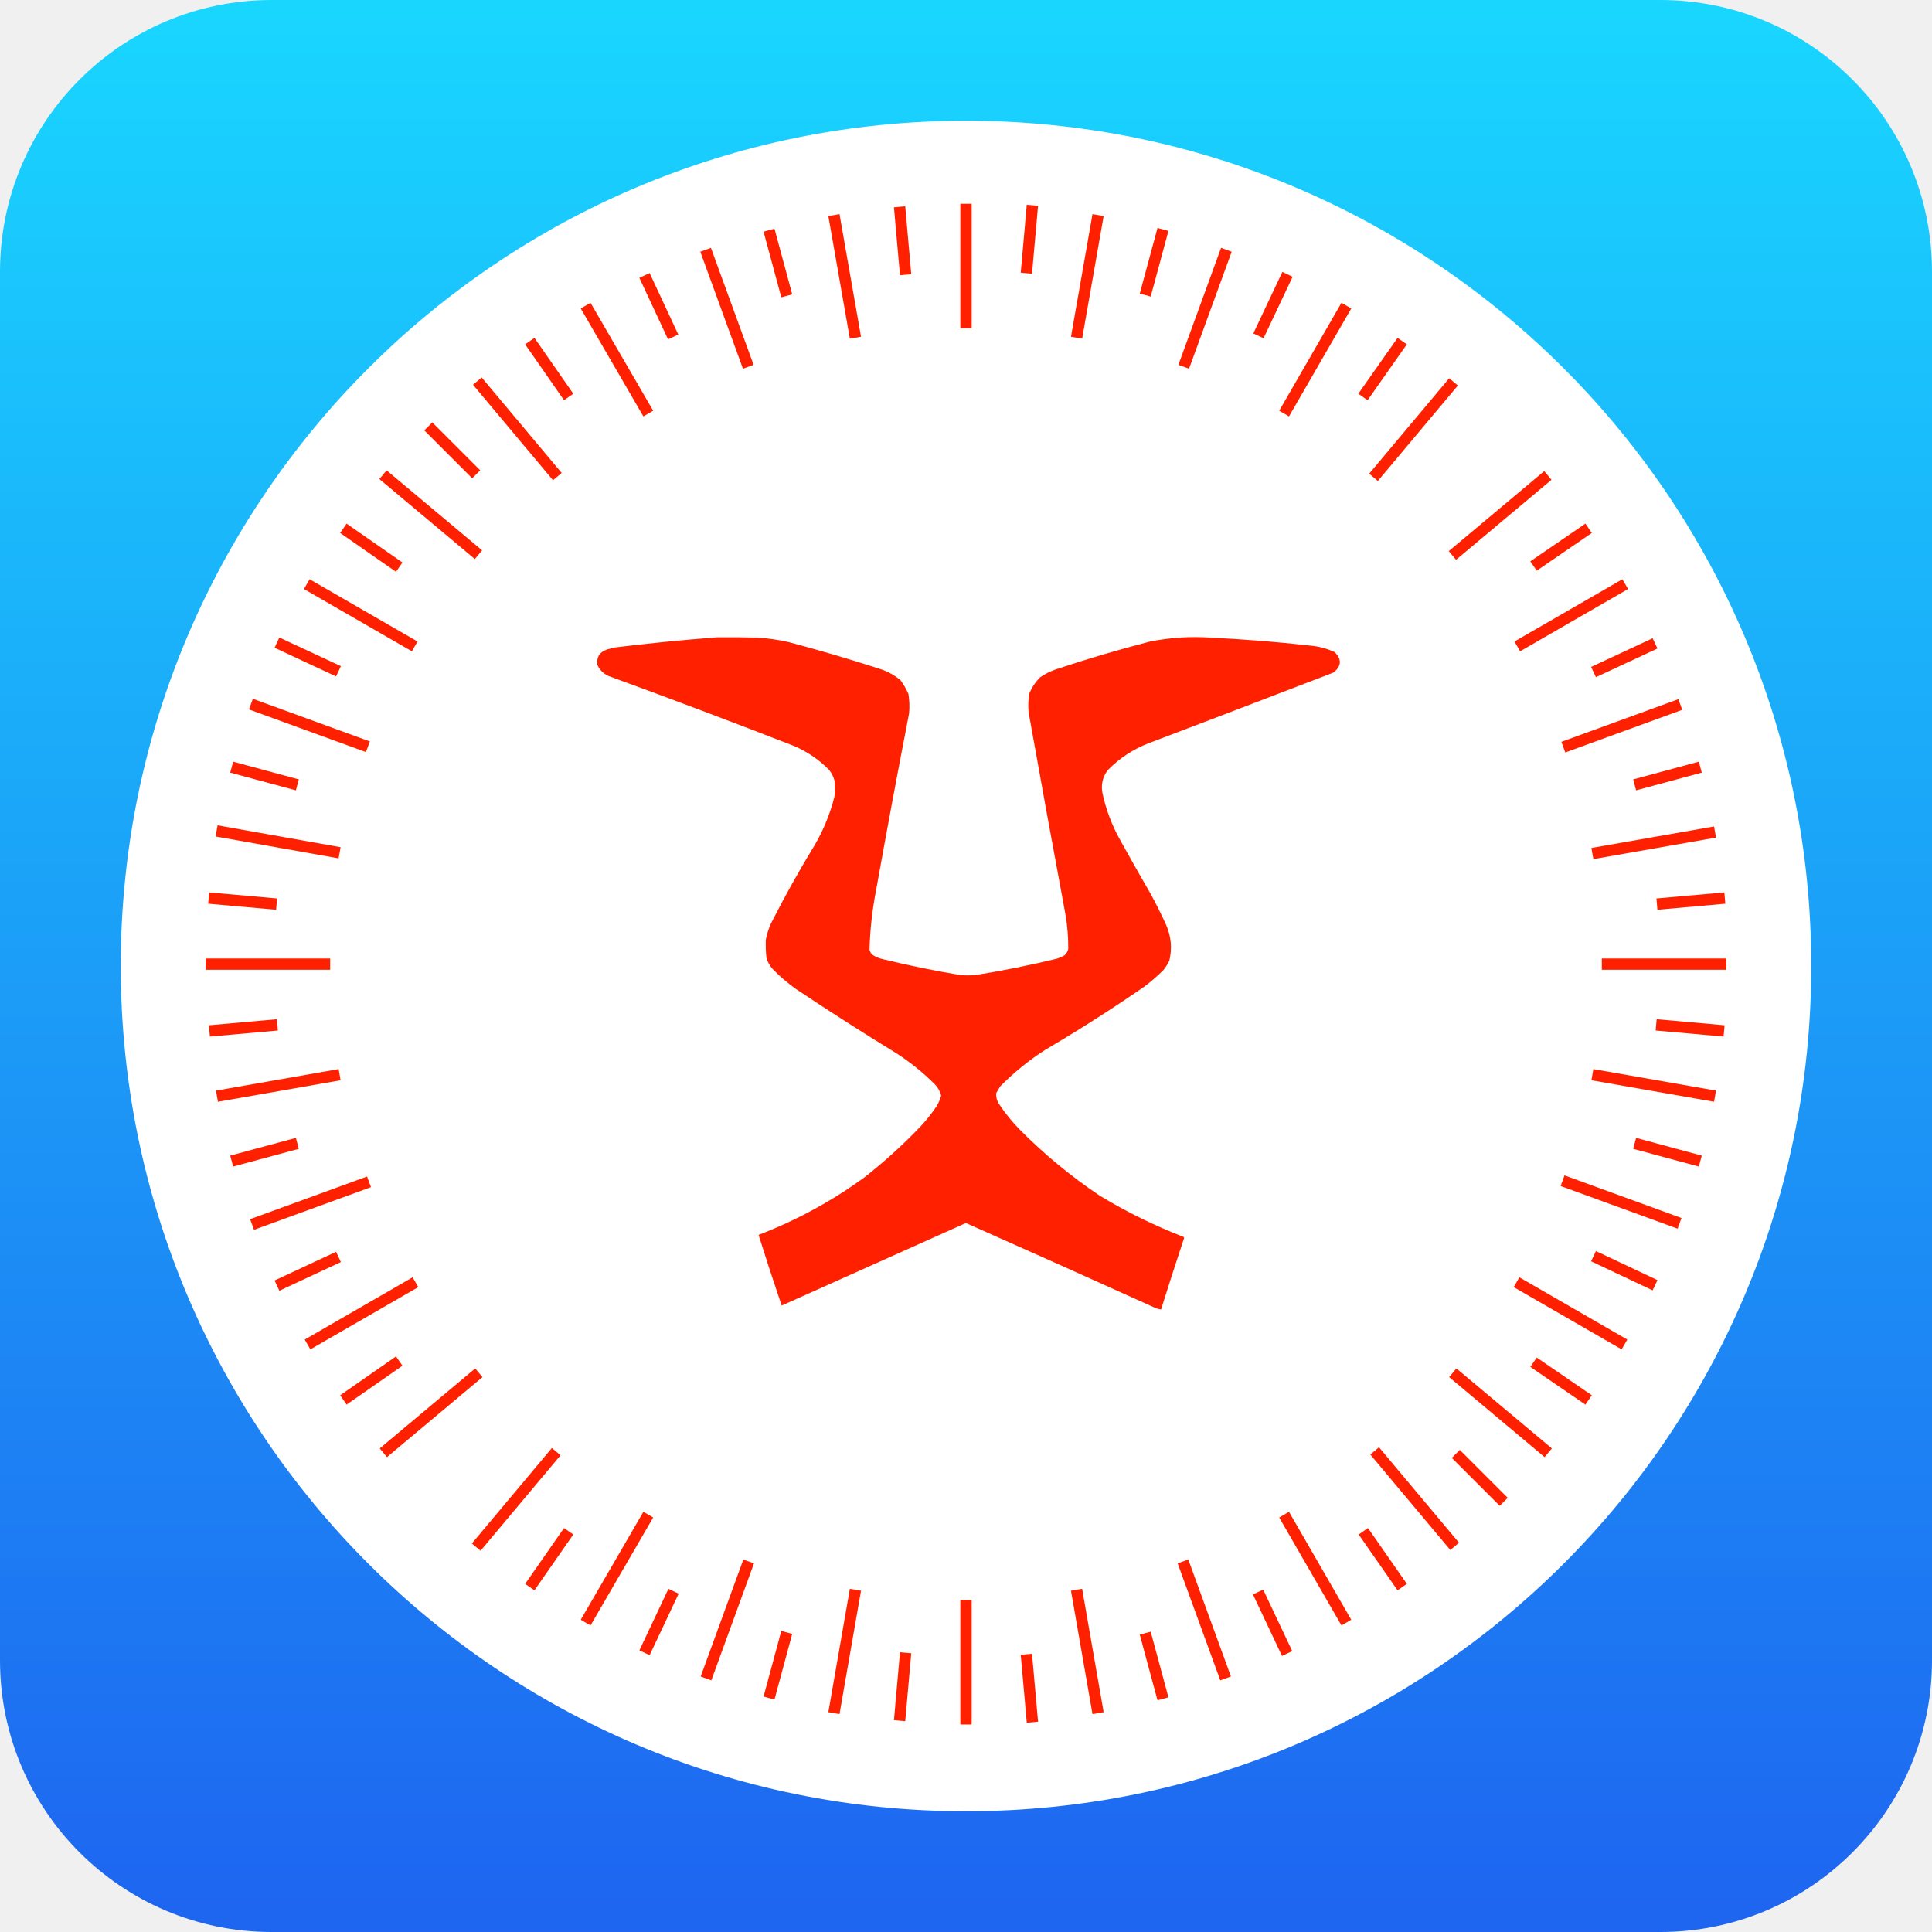
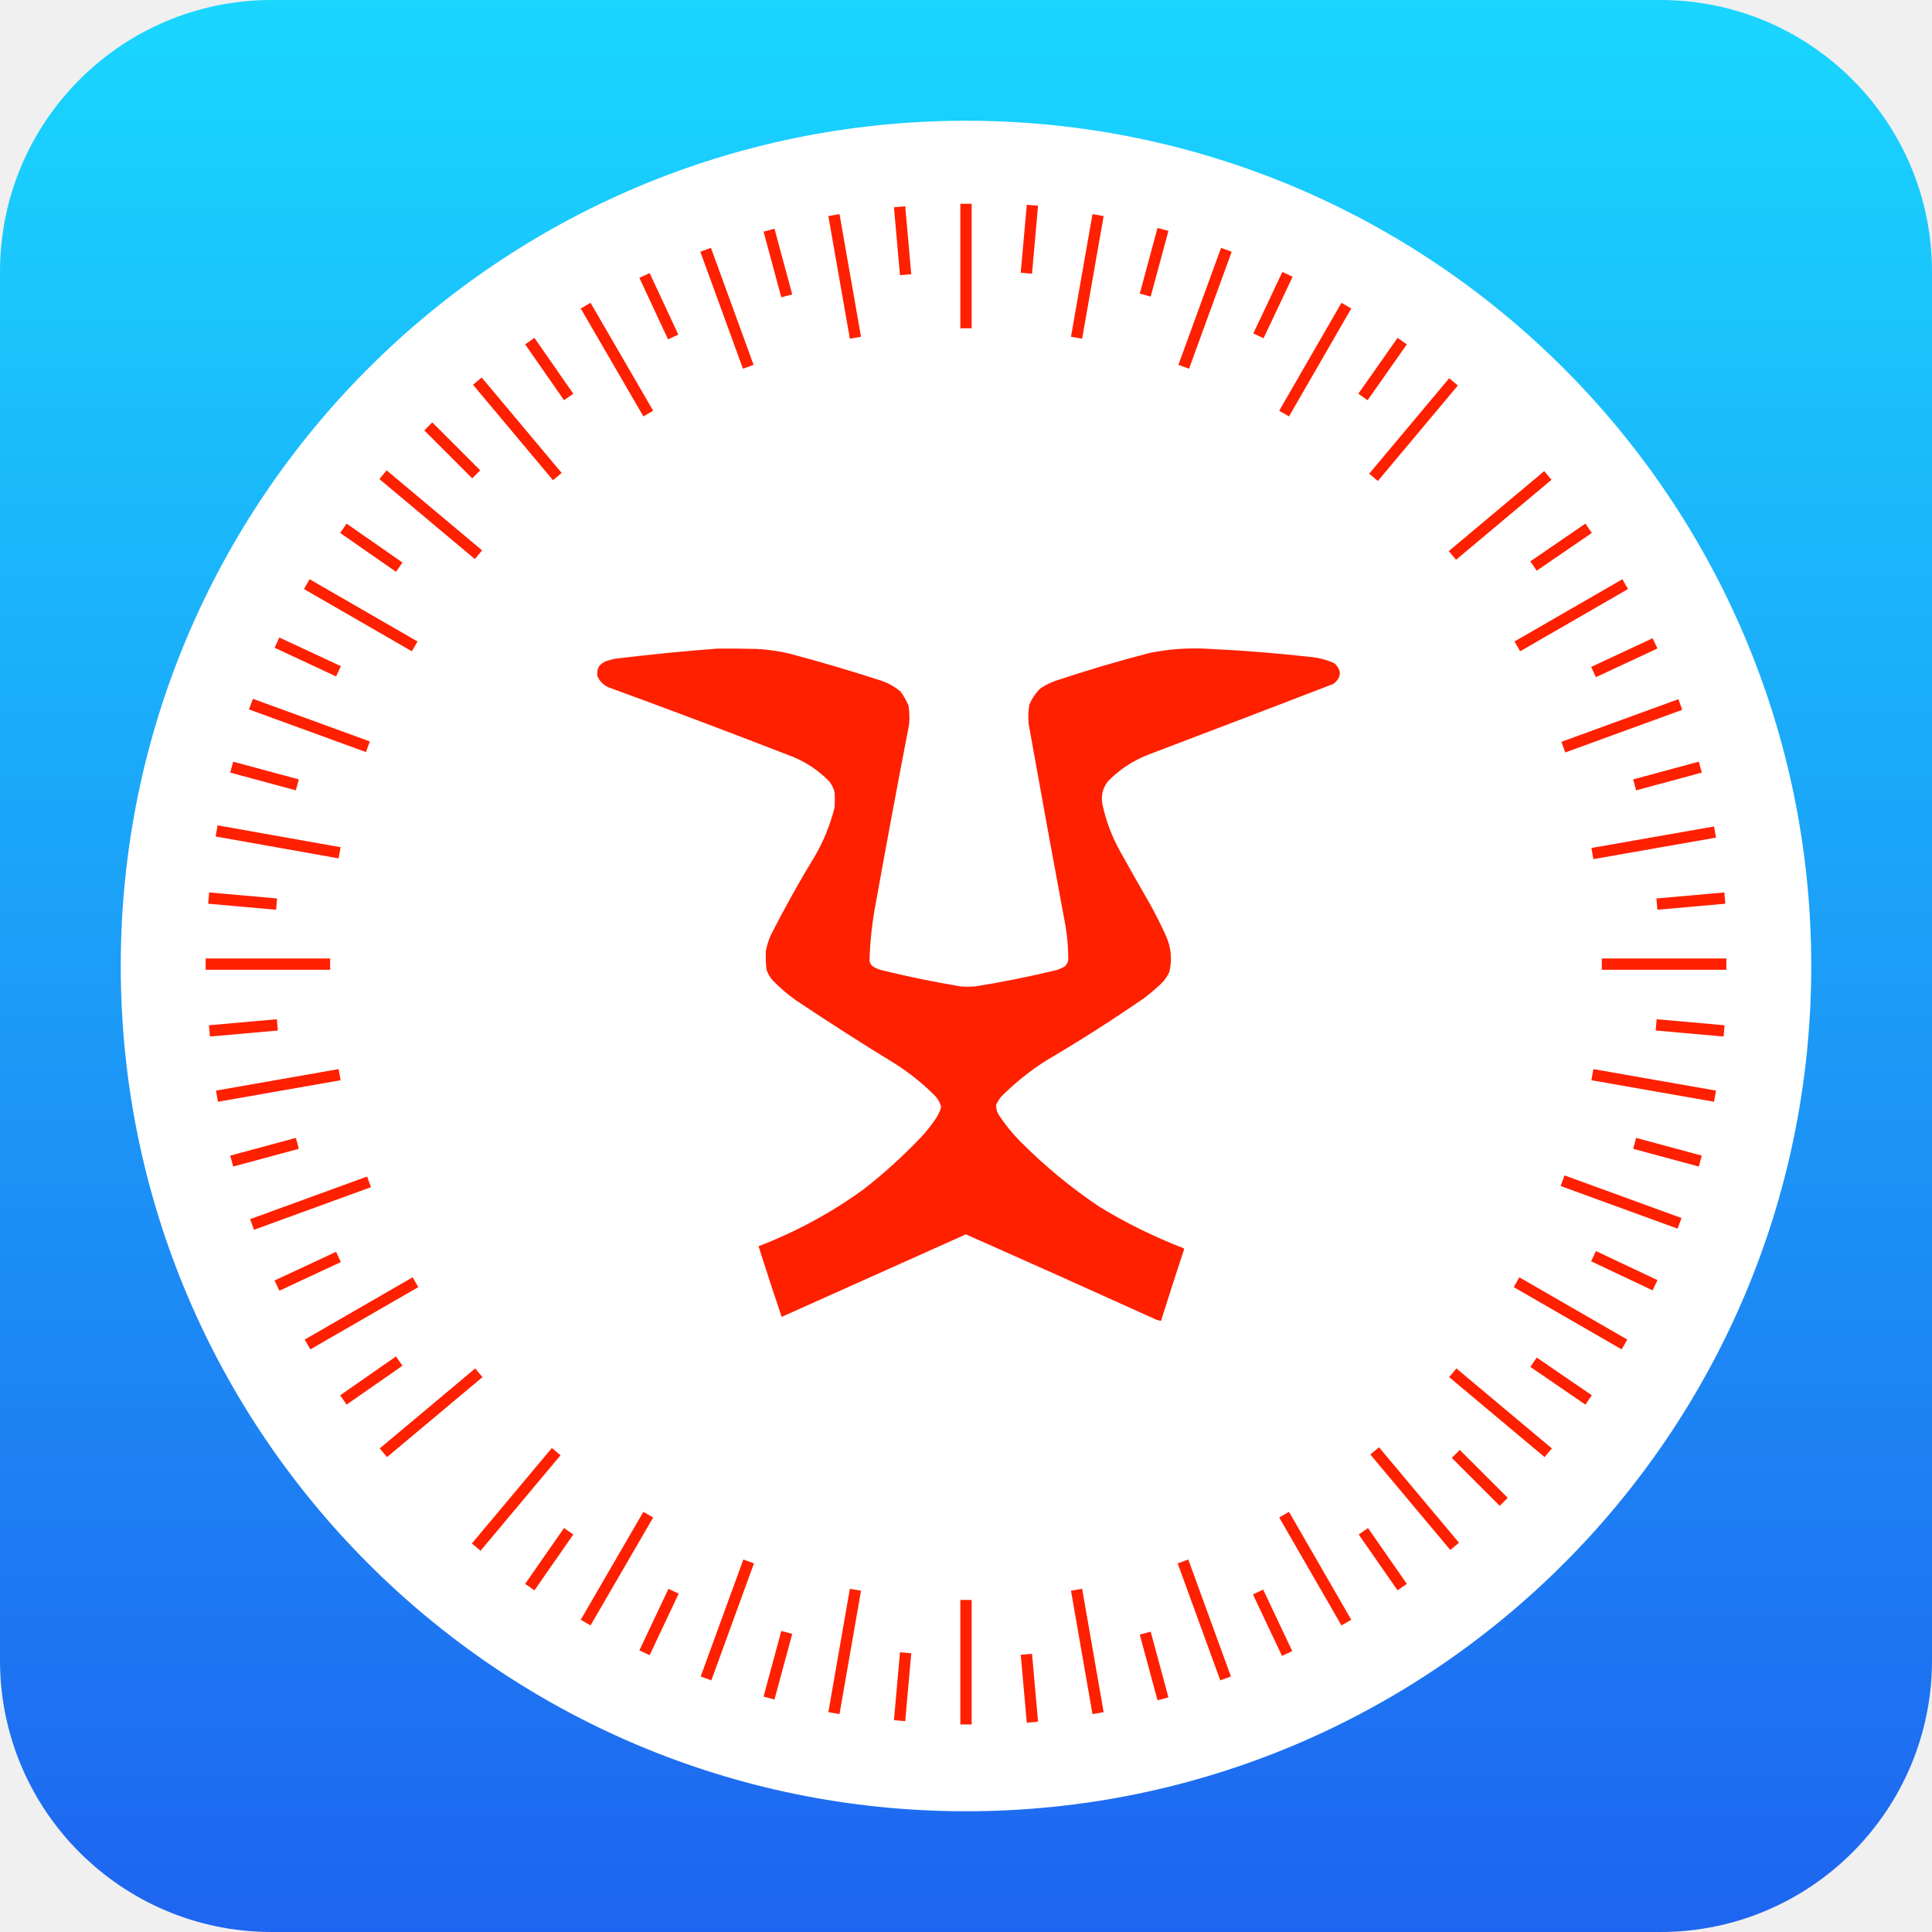
<svg xmlns="http://www.w3.org/2000/svg" viewBox="0 0 5120 5120">
  <defs>
    <linearGradient id="a" x2="0" y2="100%">
      <stop offset="0" stop-color="#19d7ff" />
      <stop offset="1" stop-color="#1e64f0" />
    </linearGradient>
  </defs>
  <rect width="5120" height="5120" fill="url(#a)" rx="720" ry="720" />
  <circle cx="2560" cy="2560" r="2240" fill="white" rx="320" ry="320" />
  <path stroke="#ff2000" stroke-width="30" d="     M2560 540v330m0 3370v330     m350-4e3-57 325m-586 3318-57 327     M3250 662l-113 310M1984 4138l-113 310     m339-3878 57 325m586 3318 57 327     M1870 662l113 310m1152 3166 113 310     M1552 810l166 286m1685 2918 165 286     M1265 1010l212 253m2166 2582 212 253     M1015 1258l253 212m2582 2168 253 212     M813 1548l286 165m2920 1685 286 165     M665 1866l310 113m3166 1150 310 113     M574 2202l326 58m3320 588 325 57     M545 2555h330m3370 0h330     M575 2905l325-57m3320-586 325-57     M668 3245l310-113m3165-1152 310-113     M815 3563l286-165m2920-1685 286-165     M1016 3850l253-212m2580-2166 253-212     M1262 41e2l212-253m2166-2582 212-253     M1552 43e2l166-286m1685-2918 165-286     M2384 548l16 180m320 3656 16 180     M2038 610l47 174m950 3544 47 174     M1708 730l76 163m1550 3326 77 163     M1404 904l103 148m2106 3006 103 148     M1135 1130l127 127m2596 2596 127 127     M910 14e2l148 103m3006 2107 146 1e2     M734 1703l163 76m3326 1550 163 77     M614 2033l174 47m3544 950 174 47     M553 2380l180 16m3656 320 180 16m-4014 0 180-16m3656-320 180-16     M614 3077l174-47m3544-950 174-47     M734 3407l163-76m3326-1550 163-76     M910 3710l148-103m3006-2107 146-1e2     M1404 4206l103-148m2105-3006 104-148     M1708 4380l77-163M3335 890l77-163     M2038 45e2l47-174m950-3544 47-174m-698 3952 16-180m320-3656 16-180   " />
-   <g transform="translate(1396,1527) scale(1.75)">
+   <g transform="translate(1396,1557) scale(1.75)">
    <path fill="#ff2000" d="M 288.5,92.5 C 308.503,92.333 328.503,92.5 348.5,93C 365.031,93.922 381.365,96.255 397.5,100C 443.178,112.114 488.511,125.448 533.5,140C 545.593,143.628 556.426,149.461 566,157.5C 570.773,164.044 574.773,171.044 578,178.5C 579.526,188.115 579.859,197.781 579,207.5C 561.686,296.718 545.019,386.051 529,475.5C 523.174,505.271 519.84,535.271 519,565.5C 519.737,569.047 521.57,571.88 524.5,574C 529.186,576.845 534.186,578.845 539.5,580C 578.197,589.406 617.197,597.406 656.5,604C 664.167,604.667 671.833,604.667 679.5,604C 721.174,597.332 762.507,588.999 803.5,579C 807.286,577.607 810.952,575.941 814.5,574C 817.231,571.374 819.064,568.207 820,564.5C 820.12,547.415 818.787,530.415 816,513.5C 796.95,411.25 778.284,308.917 760,206.5C 759.109,196.772 759.443,187.106 761,177.5C 764.933,168.241 770.433,160.075 777.5,153C 784.942,147.946 792.942,143.946 801.5,141C 848.409,125.361 895.743,111.361 943.5,99C 973.863,92.898 1004.53,90.898 1035.5,93C 1085.62,95.412 1135.62,99.412 1185.5,105C 1198.81,106.059 1211.47,109.392 1223.5,115C 1234.47,125.915 1233.81,136.248 1221.5,146C 1128.24,181.863 1034.91,217.53 941.5,253C 918.041,262.147 897.541,275.647 880,293.5C 871.855,304.166 869.189,316.166 872,329.5C 877.301,353.733 885.968,376.733 898,398.5C 913.414,426.329 929.08,453.996 945,481.5C 953.194,496.555 960.861,511.888 968,527.5C 975.875,545.295 977.542,563.629 973,582.5C 970.499,587.506 967.499,592.173 964,596.5C 954.757,605.747 944.924,614.247 934.5,622C 886.019,655.414 836.352,687.081 785.5,717C 760.59,732.908 737.756,751.408 717,772.5C 715,775.833 713,779.167 711,782.5C 710.409,789.069 712.076,795.069 716,800.5C 724.863,813.703 734.863,826.036 746,837.5C 783.294,875.151 823.794,908.651 867.5,938C 907.925,962.545 950.258,983.378 994.5,1000.5C 994.833,1001 995.167,1001.5 995.5,1002C 983.525,1038.09 971.858,1074.26 960.5,1110.5C 956.675,1109.93 953.009,1108.76 949.5,1107C 854.834,1064.11 760.001,1021.61 665,979.5C 571.983,1021.17 478.983,1062.84 386,1104.5C 373.897,1068.86 362.23,1033.19 351,997.5C 408.178,975.504 461.345,946.671 510.5,911C 541.128,887.05 569.961,860.883 597,832.5C 605.389,823.379 613.055,813.713 620,803.5C 623.372,798.218 625.872,792.552 627.5,786.5C 625.824,779.993 622.657,774.326 618,769.5C 599.566,751.055 579.399,734.888 557.5,721C 506.822,689.998 456.822,657.998 407.5,625C 394.783,615.956 382.949,605.789 372,594.5C 367.973,589.783 364.973,584.449 363,578.5C 362,569.179 361.667,559.845 362,550.5C 363.659,541.857 366.325,533.524 370,525.5C 390.812,484.531 413.146,444.531 437,405.5C 450.014,382.812 459.68,358.812 466,333.5C 466.667,325.5 466.667,317.5 466,309.5C 464.388,303.609 461.721,298.275 458,293.5C 442.634,277.816 424.801,265.649 404.5,257C 311.222,220.684 217.555,185.351 123.5,151C 116,147.5 110.5,142 107,134.5C 105.325,122.688 110.158,114.855 121.5,111C 125.167,110 128.833,109 132.5,108C 184.532,101.611 236.532,96.444 288.5,92.5 Z" />
  </g>
</svg>
